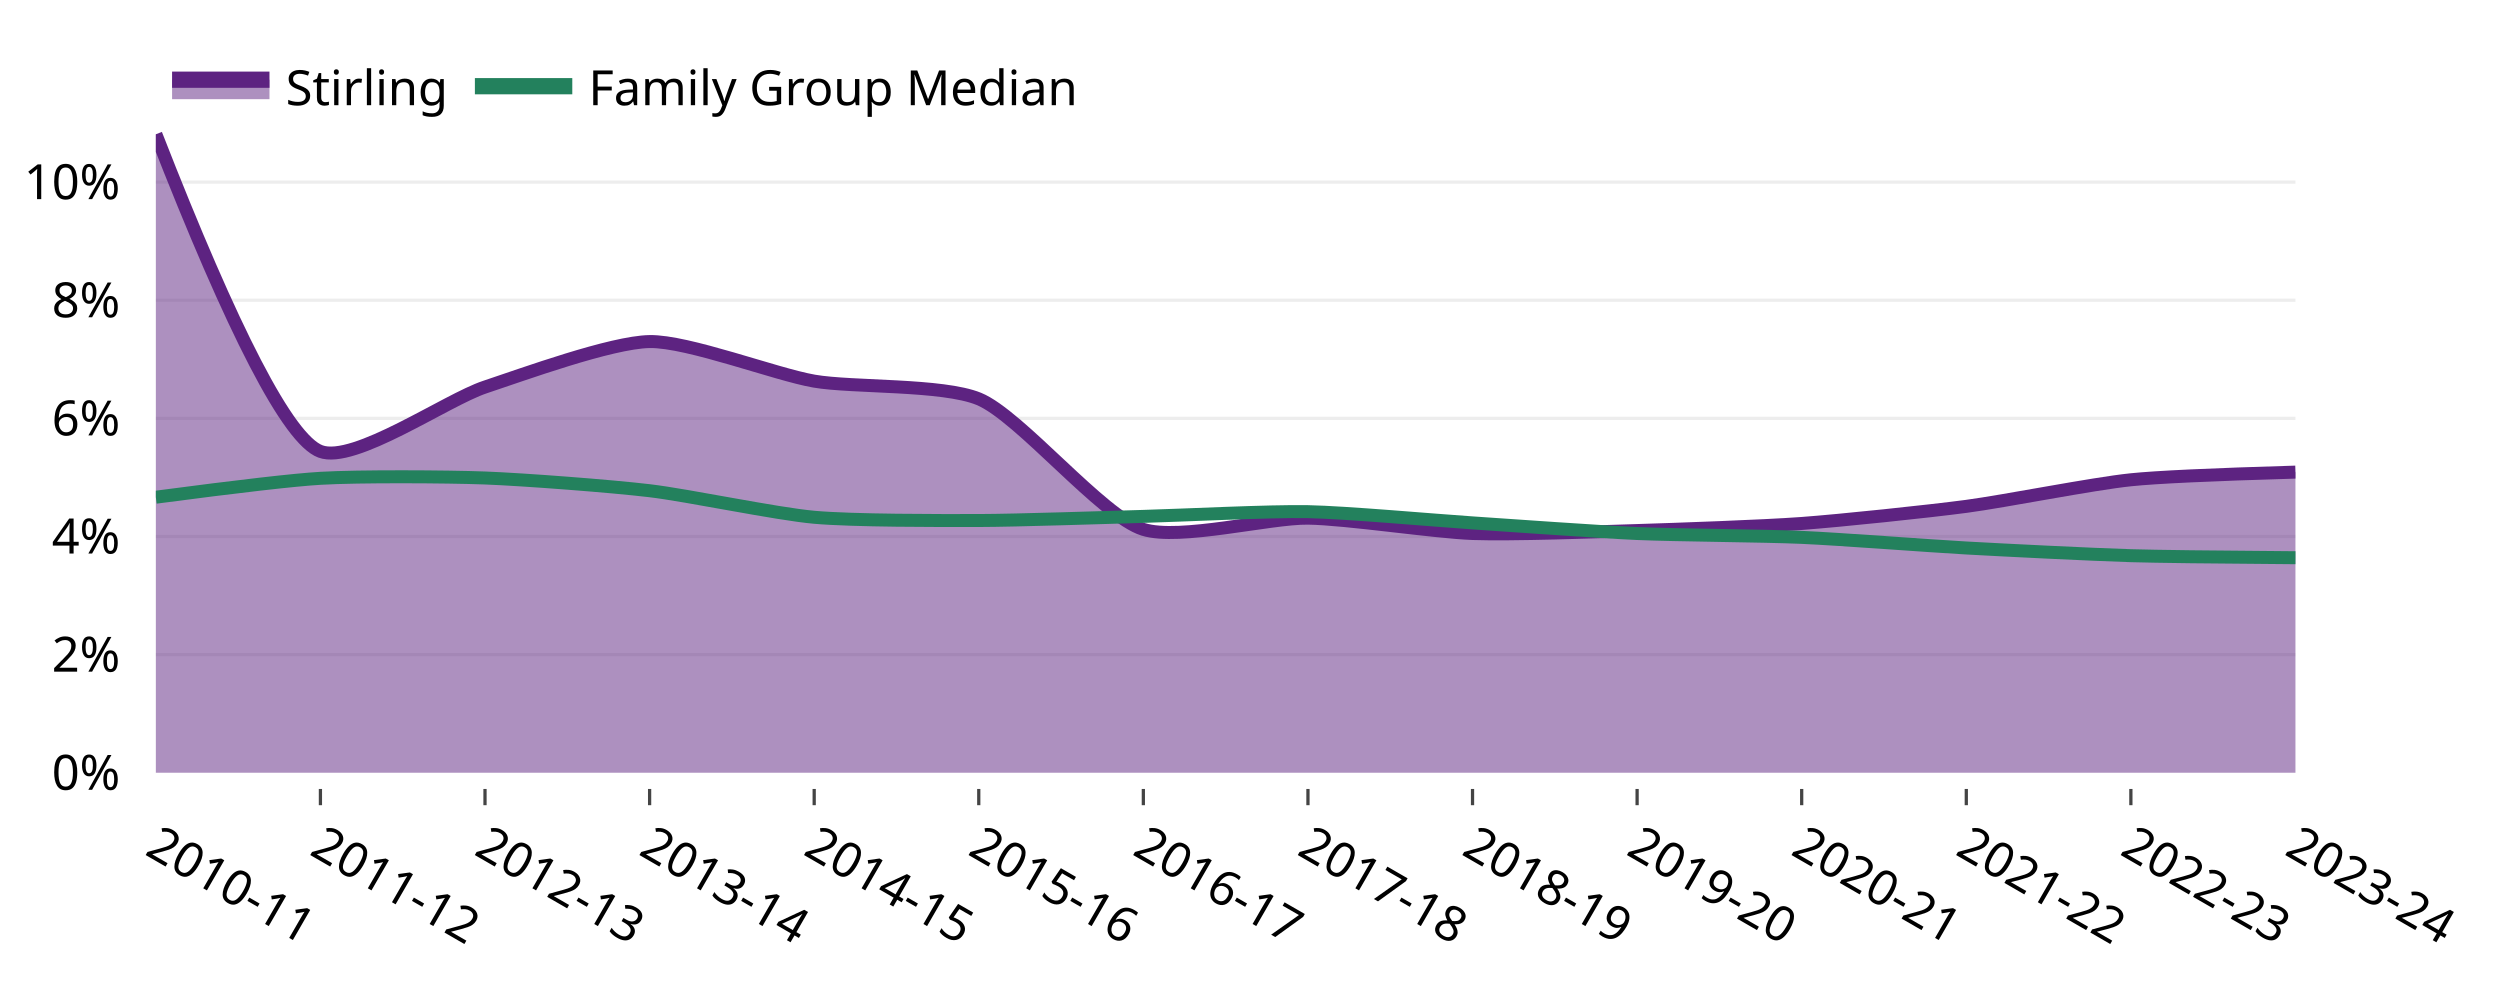
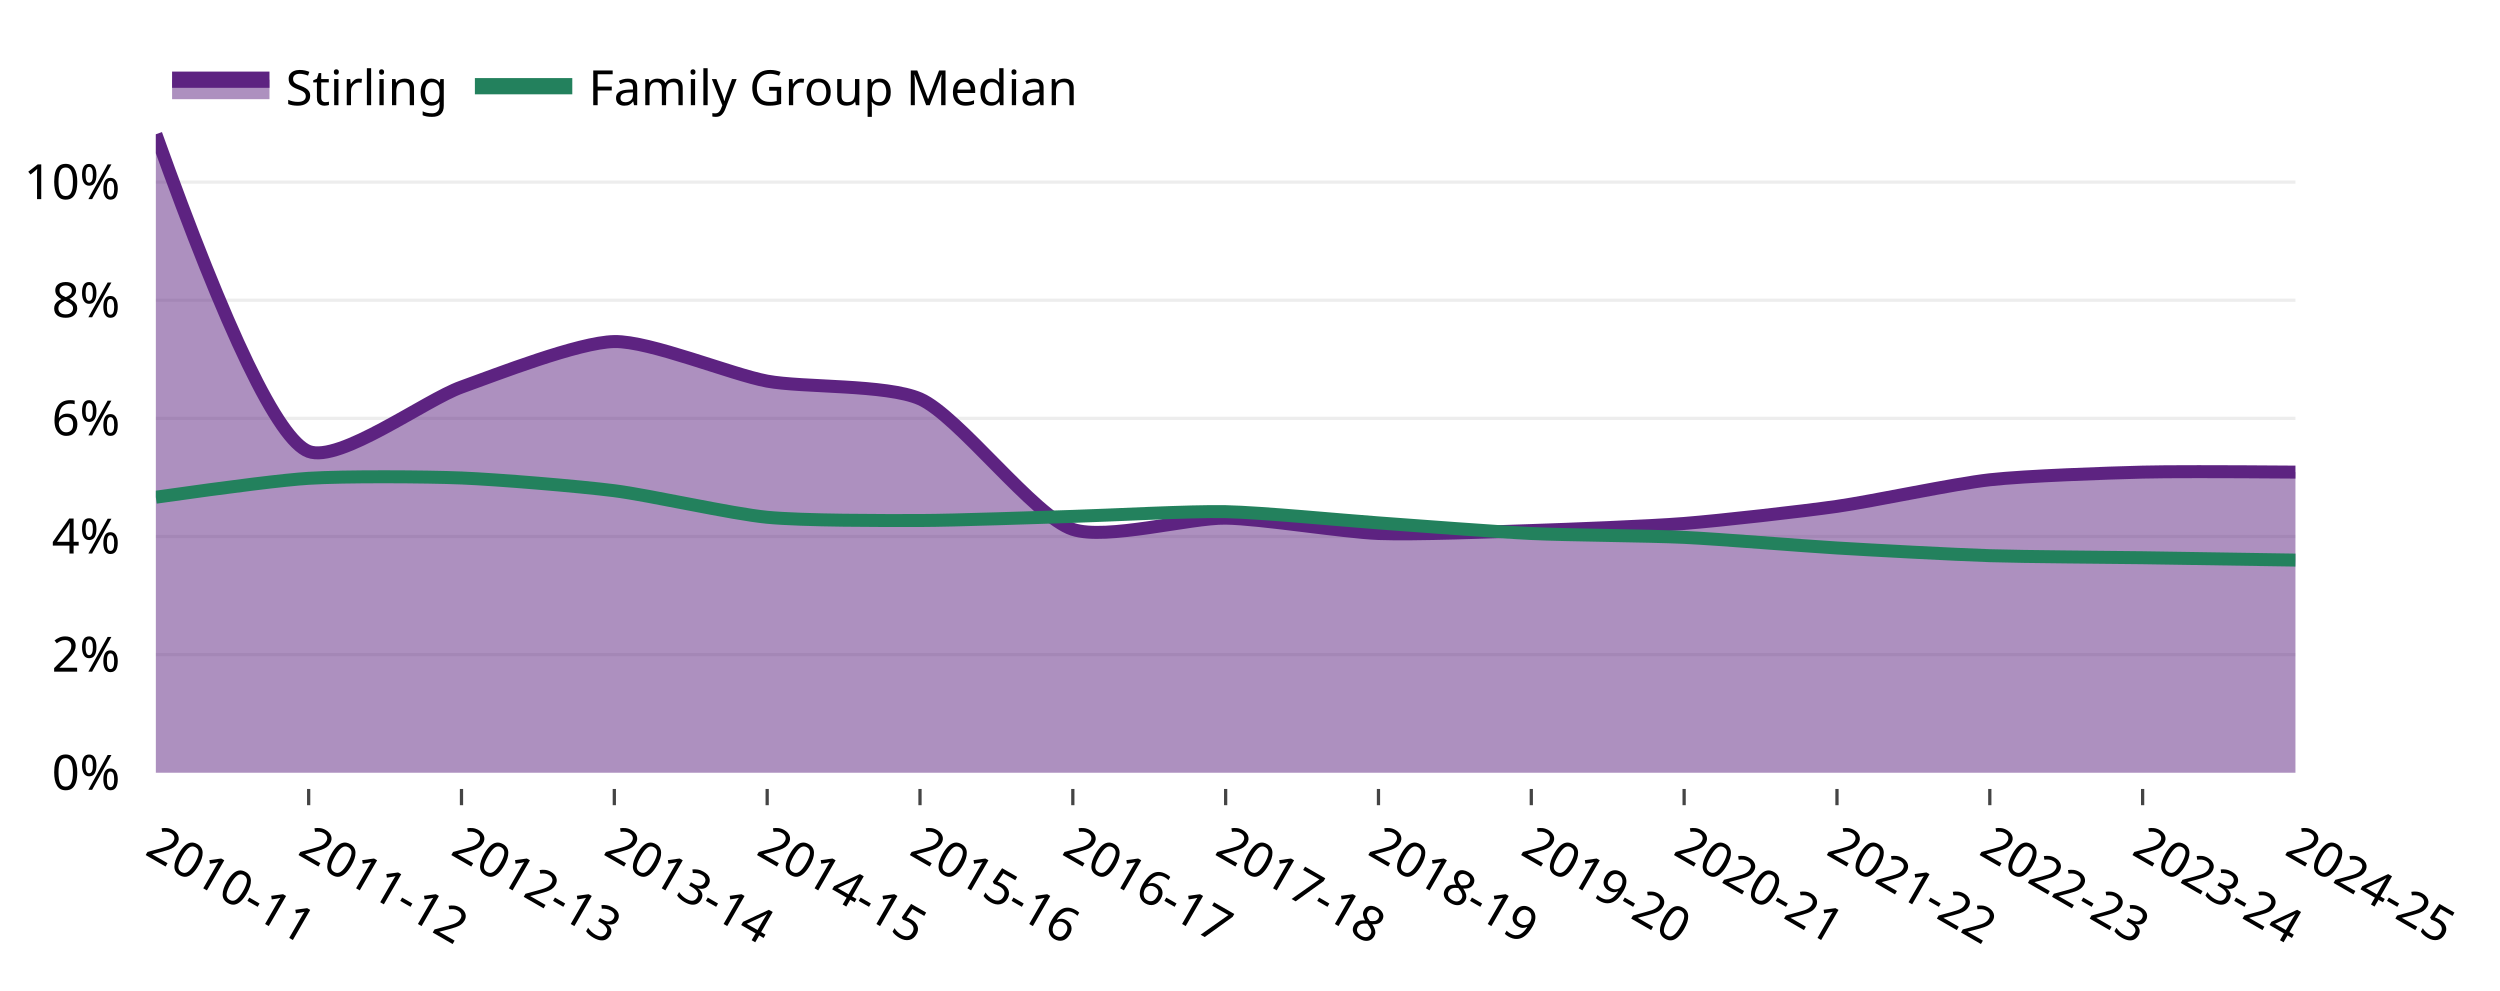
<svg xmlns="http://www.w3.org/2000/svg" class="main-svg" width="770" height="305" style="" viewBox="0 0 770 305">
  <rect x="0" y="0" width="770" height="305" style="fill: rgb(255, 255, 255); fill-opacity: 1;" />
-   <defs id="defs-0b00f0">
+   <defs id="defs-56bb3c">
    <g class="clips">
-       <clipPath id="clip0b00f0xyplot" class="plotclip">
+       <clipPath id="clip56bb3cxyplot" class="plotclip">
        <rect width="659" height="207" />
      </clipPath>
-       <clipPath class="axesclip" id="clip0b00f0x">
+       <clipPath class="axesclip" id="clip56bb3cx">
        <rect x="48" y="0" width="659" height="305" />
      </clipPath>
-       <clipPath class="axesclip" id="clip0b00f0y">
+       <clipPath class="axesclip" id="clip56bb3cy">
        <rect x="0" y="31" width="770" height="207" />
      </clipPath>
-       <clipPath class="axesclip" id="clip0b00f0xy">
+       <clipPath class="axesclip" id="clip56bb3cxy">
        <rect x="48" y="31" width="659" height="207" />
      </clipPath>
    </g>
    <g class="gradients" />
    <g class="patterns" />
  </defs>
  <g class="bglayer">
    <rect class="bg" x="38" y="21" width="679" height="227" style="fill: rgb(0, 0, 0); fill-opacity: 0; stroke-width: 0;" />
  </g>
  <g class="layer-below">
    <g class="imagelayer" />
    <g class="shapelayer" />
  </g>
  <g class="cartesianlayer">
    <g class="subplot xy">
      <g class="layer-subplot">
        <g class="shapelayer" />
        <g class="imagelayer" />
      </g>
      <g class="minor-gridlayer">
        <g class="x" />
        <g class="y" />
      </g>
      <g class="gridlayer">
        <g class="x">
-           <path class="xgrid crisp" transform="translate(98.69,0)" d="M0,31v207" style="stroke: rgb(255, 255, 255); stroke-opacity: 1; stroke-width: 1px;" />
-           <path class="xgrid crisp" transform="translate(149.38,0)" d="M0,31v207" style="stroke: rgb(255, 255, 255); stroke-opacity: 1; stroke-width: 1px;" />
-           <path class="xgrid crisp" transform="translate(200.08,0)" d="M0,31v207" style="stroke: rgb(255, 255, 255); stroke-opacity: 1; stroke-width: 1px;" />
-           <path class="xgrid crisp" transform="translate(250.77,0)" d="M0,31v207" style="stroke: rgb(255, 255, 255); stroke-opacity: 1; stroke-width: 1px;" />
-           <path class="xgrid crisp" transform="translate(301.46,0)" d="M0,31v207" style="stroke: rgb(255, 255, 255); stroke-opacity: 1; stroke-width: 1px;" />
-           <path class="xgrid crisp" transform="translate(352.15,0)" d="M0,31v207" style="stroke: rgb(255, 255, 255); stroke-opacity: 1; stroke-width: 1px;" />
-           <path class="xgrid crisp" transform="translate(402.85,0)" d="M0,31v207" style="stroke: rgb(255, 255, 255); stroke-opacity: 1; stroke-width: 1px;" />
-           <path class="xgrid crisp" transform="translate(453.54,0)" d="M0,31v207" style="stroke: rgb(255, 255, 255); stroke-opacity: 1; stroke-width: 1px;" />
-           <path class="xgrid crisp" transform="translate(504.23,0)" d="M0,31v207" style="stroke: rgb(255, 255, 255); stroke-opacity: 1; stroke-width: 1px;" />
-           <path class="xgrid crisp" transform="translate(554.92,0)" d="M0,31v207" style="stroke: rgb(255, 255, 255); stroke-opacity: 1; stroke-width: 1px;" />
-           <path class="xgrid crisp" transform="translate(605.62,0)" d="M0,31v207" style="stroke: rgb(255, 255, 255); stroke-opacity: 1; stroke-width: 1px;" />
-           <path class="xgrid crisp" transform="translate(656.31,0)" d="M0,31v207" style="stroke: rgb(255, 255, 255); stroke-opacity: 1; stroke-width: 1px;" />
+           <path class="xgrid crisp" transform="translate(95.07,0)" d="M0,31v207" style="stroke: rgb(255, 255, 255); stroke-opacity: 1; stroke-width: 1px;" />
+           <path class="xgrid crisp" transform="translate(142.14,0)" d="M0,31v207" style="stroke: rgb(255, 255, 255); stroke-opacity: 1; stroke-width: 1px;" />
+           <path class="xgrid crisp" transform="translate(189.21,0)" d="M0,31v207" style="stroke: rgb(255, 255, 255); stroke-opacity: 1; stroke-width: 1px;" />
+           <path class="xgrid crisp" transform="translate(236.29,0)" d="M0,31v207" style="stroke: rgb(255, 255, 255); stroke-opacity: 1; stroke-width: 1px;" />
+           <path class="xgrid crisp" transform="translate(283.36,0)" d="M0,31v207" style="stroke: rgb(255, 255, 255); stroke-opacity: 1; stroke-width: 1px;" />
+           <path class="xgrid crisp" transform="translate(330.43,0)" d="M0,31v207" style="stroke: rgb(255, 255, 255); stroke-opacity: 1; stroke-width: 1px;" />
+           <path class="xgrid crisp" transform="translate(377.5,0)" d="M0,31v207" style="stroke: rgb(255, 255, 255); stroke-opacity: 1; stroke-width: 1px;" />
+           <path class="xgrid crisp" transform="translate(424.57,0)" d="M0,31v207" style="stroke: rgb(255, 255, 255); stroke-opacity: 1; stroke-width: 1px;" />
+           <path class="xgrid crisp" transform="translate(471.64,0)" d="M0,31v207" style="stroke: rgb(255, 255, 255); stroke-opacity: 1; stroke-width: 1px;" />
+           <path class="xgrid crisp" transform="translate(518.71,0)" d="M0,31v207" style="stroke: rgb(255, 255, 255); stroke-opacity: 1; stroke-width: 1px;" />
+           <path class="xgrid crisp" transform="translate(565.79,0)" d="M0,31v207" style="stroke: rgb(255, 255, 255); stroke-opacity: 1; stroke-width: 1px;" />
+           <path class="xgrid crisp" transform="translate(612.86,0)" d="M0,31v207" style="stroke: rgb(255, 255, 255); stroke-opacity: 1; stroke-width: 1px;" />
+           <path class="xgrid crisp" transform="translate(659.93,0)" d="M0,31v207" style="stroke: rgb(255, 255, 255); stroke-opacity: 1; stroke-width: 1px;" />
        </g>
        <g class="y">
          <path class="ygrid crisp" transform="translate(0,201.62)" d="M48,0h659" style="stroke: rgb(237, 237, 237); stroke-opacity: 1; stroke-width: 1px;" />
          <path class="ygrid crisp" transform="translate(0,165.23)" d="M48,0h659" style="stroke: rgb(237, 237, 237); stroke-opacity: 1; stroke-width: 1px;" />
          <path class="ygrid crisp" transform="translate(0,128.85)" d="M48,0h659" style="stroke: rgb(237, 237, 237); stroke-opacity: 1; stroke-width: 1px;" />
          <path class="ygrid crisp" transform="translate(0,92.47)" d="M48,0h659" style="stroke: rgb(237, 237, 237); stroke-opacity: 1; stroke-width: 1px;" />
          <path class="ygrid crisp" transform="translate(0,56.09)" d="M48,0h659" style="stroke: rgb(237, 237, 237); stroke-opacity: 1; stroke-width: 1px;" />
        </g>
      </g>
      <g class="zerolinelayer">
        <path class="yzl zl crisp" transform="translate(0,238)" d="M48,0h659" style="stroke: rgb(255, 255, 255); stroke-opacity: 1; stroke-width: 2px;" />
      </g>
+       <g class="layer-between">
+         <g class="shapelayer" />
+         <g class="imagelayer" />
+       </g>
      <path class="xlines-below" />
      <path class="ylines-below" />
      <g class="overlines-below" />
      <g class="xaxislayer-below" />
      <g class="yaxislayer-below" />
      <g class="overaxes-below" />
-       <g class="plot" transform="translate(48,31)" clip-path="url(#clip0b00f0xyplot)">
-         <g class="scatterlayer mlayer">
-           <g class="trace scatter traceac3816" style="stroke-miterlimit: 2;">
-             <g class="fills">
-               <g>
-                 <path class="js-fill" d="M659,207L0,207L0,10.35Q35.93,102.49 50.69,108.04C61.07,111.94 89.45,92.18 101.38,88.21C113.11,84.31 140.22,74.4 152.08,74.2C163.88,74 190.88,84.33 202.77,86.39C214.53,88.43 242.26,87.26 253.46,91.85C266.08,97.02 291.52,128.13 304.15,132.05C315.35,135.53 343.03,128.44 354.85,128.59C366.68,128.74 393.7,132.88 405.54,133.32C417.36,133.76 444.4,132.77 456.23,132.41C468.06,132.05 495.1,131.1 506.92,130.23C518.76,129.36 545.81,126.53 557.62,124.96C569.47,123.39 596.45,118 608.31,116.77Q620.1,115.55 659,114.41" style="fill: rgb(93, 35, 129); fill-opacity: 0.5; stroke-width: 0;" />
-               </g>
-             </g>
-             <g class="errorbars" />
-             <g class="lines">
-               <path class="js-line" d="M0,10.35Q35.93,102.49 50.69,108.04C61.07,111.94 89.45,92.18 101.38,88.21C113.11,84.31 140.22,74.4 152.08,74.2C163.88,74 190.88,84.33 202.77,86.39C214.53,88.43 242.26,87.26 253.46,91.85C266.08,97.02 291.52,128.13 304.15,132.05C315.35,135.53 343.03,128.44 354.85,128.59C366.68,128.74 393.7,132.88 405.54,133.32C417.36,133.76 444.4,132.77 456.23,132.41C468.06,132.05 495.1,131.1 506.92,130.23C518.76,129.36 545.81,126.53 557.62,124.96C569.47,123.39 596.45,118 608.31,116.77Q620.1,115.55 659,114.41" style="vector-effect: none; fill: none; stroke: rgb(93, 35, 129); stroke-opacity: 1; stroke-width: 4px; opacity: 1;" />
-             </g>
-             <g class="points" />
-             <g class="text" />
+       <g class="overplot">
+         <g class="xy" transform="translate(48,31)" clip-path="url(#clip56bb3cxyplot)">
+           <g class="scatterlayer mlayer">
+             <g class="trace scatter trace384021" style="stroke-miterlimit: 2;">
+               <g class="fills">
+                 <g>
+                   <path class="js-fill" d="M659,207L0,207L0,10.35Q33.11,102.76 47.07,108.04C56.65,111.66 83.05,92.18 94.14,88.21C105.02,84.31 130.2,74.4 141.21,74.2C152.17,74 177.23,84.33 188.29,86.39C199.2,88.43 225.02,87.34 235.36,91.85C247.18,97 270.6,128.17 282.43,132.05C292.76,135.44 318.52,128.44 329.5,128.59C340.49,128.74 365.57,132.88 376.57,133.32C387.54,133.76 412.66,132.77 423.64,132.41C434.63,132.05 459.74,131.1 470.71,130.23C481.71,129.36 506.83,126.53 517.79,124.96C528.8,123.39 553.84,118 564.86,116.77C575.81,115.55 600.94,114.69 611.93,114.41Q622.91,114.13 659,114.41" style="fill: rgb(93, 35, 129); fill-opacity: 0.5; stroke-width: 0;" />
+                 </g>
+               </g>
+               <g class="errorbars" />
+               <g class="lines">
+                 <path class="js-line" d="M0,10.35Q33.11,102.76 47.07,108.04C56.65,111.66 83.05,92.18 94.14,88.21C105.02,84.31 130.2,74.4 141.21,74.2C152.17,74 177.23,84.33 188.29,86.39C199.2,88.43 225.02,87.34 235.36,91.85C247.18,97 270.6,128.17 282.43,132.05C292.76,135.44 318.52,128.44 329.5,128.59C340.49,128.74 365.57,132.88 376.57,133.32C387.54,133.76 412.66,132.77 423.64,132.41C434.63,132.05 459.74,131.1 470.71,130.23C481.71,129.36 506.83,126.53 517.79,124.96C528.8,123.39 553.84,118 564.86,116.77C575.81,115.55 600.94,114.69 611.93,114.41Q622.91,114.13 659,114.41" style="vector-effect: none; fill: none; stroke: rgb(93, 35, 129); stroke-opacity: 1; stroke-width: 4px; opacity: 1;" />
+               </g>
+               <g class="points" />
+               <g class="text" />
+             </g>
+             <g class="trace scatter trace24b20a" style="stroke-miterlimit: 2; opacity: 1;">
+               <g class="fills" />
+               <g class="errorbars" />
+               <g class="lines">
+                 <path class="js-line" d="M0,122.14Q36.07,117.01 47.07,116.32C58.03,115.63 83.17,115.78 94.14,116.22C105.13,116.67 130.26,118.74 141.21,120.14C152.23,121.55 177.26,127.25 188.29,128.32C199.23,129.38 224.38,129.35 235.36,129.32C246.34,129.29 271.45,128.37 282.43,128.05C293.41,127.73 318.52,126.36 329.5,126.59C340.49,126.82 365.59,129.26 376.57,130.05C387.55,130.84 412.65,132.8 423.64,133.32C434.62,133.84 459.73,133.99 470.71,134.51C481.7,135.03 506.8,137.12 517.79,137.78C528.77,138.44 553.87,139.8 564.86,140.15C575.84,140.5 600.95,140.62 611.93,140.78Q622.91,140.94 659,141.51" style="vector-effect: none; fill: none; stroke: rgb(35, 129, 93); stroke-opacity: 1; stroke-width: 4px; opacity: 1;" />
+               </g>
+               <g class="points" />
+               <g class="text" />
+             </g>
          </g>
-           <g class="trace scatter traced6a508" style="stroke-miterlimit: 2; opacity: 1;">
-             <g class="fills" />
-             <g class="errorbars" />
-             <g class="lines">
-               <path class="js-line" d="M0,122.14Q38.84,117.01 50.69,116.32C62.5,115.63 89.56,115.78 101.38,116.22C113.22,116.67 140.28,118.73 152.08,120.14C163.94,121.55 190.9,127.25 202.77,128.32C214.56,129.38 241.63,129.35 253.46,129.32C265.29,129.29 292.32,128.37 304.15,128.05C315.98,127.73 343.03,126.36 354.85,126.59C366.68,126.82 393.71,129.26 405.54,130.05C417.37,130.84 444.4,132.8 456.23,133.32C468.05,133.84 495.1,133.99 506.92,134.51C518.75,135.03 545.79,137.12 557.62,137.78C569.45,138.44 596.48,139.8 608.31,140.15Q620.13,140.5 659,140.78" style="vector-effect: none; fill: none; stroke: rgb(35, 129, 93); stroke-opacity: 1; stroke-width: 4px; opacity: 1;" />
-             </g>
-             <g class="points" />
-             <g class="text" />
-           </g>
-         </g>
-       </g>
-       <g class="overplot" />
+         </g>
+       </g>
+       <g class="zerolinelayer-above" />
      <path class="xlines-above crisp" d="" style="fill: none; stroke-width: 1px; stroke: rgb(0, 0, 0); stroke-opacity: 0;" />
      <path class="ylines-above crisp" d="M0,0" style="fill: none;" />
      <g class="overlines-above" />
      <g class="xaxislayer-above">
-         <path class="xtick ticks crisp" d="M0,248v-5" transform="translate(98.69,0)" style="stroke: rgb(68, 68, 68); stroke-opacity: 1; stroke-width: 1px;" />
-         <path class="xtick ticks crisp" d="M0,248v-5" transform="translate(149.38,0)" style="stroke: rgb(68, 68, 68); stroke-opacity: 1; stroke-width: 1px;" />
-         <path class="xtick ticks crisp" d="M0,248v-5" transform="translate(200.08,0)" style="stroke: rgb(68, 68, 68); stroke-opacity: 1; stroke-width: 1px;" />
-         <path class="xtick ticks crisp" d="M0,248v-5" transform="translate(250.77,0)" style="stroke: rgb(68, 68, 68); stroke-opacity: 1; stroke-width: 1px;" />
-         <path class="xtick ticks crisp" d="M0,248v-5" transform="translate(301.46,0)" style="stroke: rgb(68, 68, 68); stroke-opacity: 1; stroke-width: 1px;" />
-         <path class="xtick ticks crisp" d="M0,248v-5" transform="translate(352.15,0)" style="stroke: rgb(68, 68, 68); stroke-opacity: 1; stroke-width: 1px;" />
-         <path class="xtick ticks crisp" d="M0,248v-5" transform="translate(402.85,0)" style="stroke: rgb(68, 68, 68); stroke-opacity: 1; stroke-width: 1px;" />
-         <path class="xtick ticks crisp" d="M0,248v-5" transform="translate(453.54,0)" style="stroke: rgb(68, 68, 68); stroke-opacity: 1; stroke-width: 1px;" />
-         <path class="xtick ticks crisp" d="M0,248v-5" transform="translate(504.23,0)" style="stroke: rgb(68, 68, 68); stroke-opacity: 1; stroke-width: 1px;" />
-         <path class="xtick ticks crisp" d="M0,248v-5" transform="translate(554.92,0)" style="stroke: rgb(68, 68, 68); stroke-opacity: 1; stroke-width: 1px;" />
-         <path class="xtick ticks crisp" d="M0,248v-5" transform="translate(605.62,0)" style="stroke: rgb(68, 68, 68); stroke-opacity: 1; stroke-width: 1px;" />
-         <path class="xtick ticks crisp" d="M0,248v-5" transform="translate(656.31,0)" style="stroke: rgb(68, 68, 68); stroke-opacity: 1; stroke-width: 1px;" />
-         <g class="xtick">
-           <text text-anchor="start" x="0" y="264" transform="translate(48,0) rotate(30,0,256.5)" style="font-family: 'Segoe UI Semibold'; font-size: 15px; fill: rgb(0, 0, 0); fill-opacity: 1; white-space: pre; opacity: 1;">2010-11</text>
-         </g>
-         <g class="xtick">
-           <text text-anchor="start" x="0" y="264" transform="translate(98.69,0) rotate(30,0,256.5)" style="font-family: 'Segoe UI Semibold'; font-size: 15px; fill: rgb(0, 0, 0); fill-opacity: 1; white-space: pre; opacity: 1;">2011-12</text>
-         </g>
-         <g class="xtick">
-           <text text-anchor="start" x="0" y="264" transform="translate(149.38,0) rotate(30,0,256.5)" style="font-family: 'Segoe UI Semibold'; font-size: 15px; fill: rgb(0, 0, 0); fill-opacity: 1; white-space: pre; opacity: 1;">2012-13</text>
-         </g>
-         <g class="xtick">
-           <text text-anchor="start" x="0" y="264" transform="translate(200.08,0) rotate(30,0,256.5)" style="font-family: 'Segoe UI Semibold'; font-size: 15px; fill: rgb(0, 0, 0); fill-opacity: 1; white-space: pre; opacity: 1;">2013-14</text>
-         </g>
-         <g class="xtick">
-           <text text-anchor="start" x="0" y="264" transform="translate(250.77,0) rotate(30,0,256.5)" style="font-family: 'Segoe UI Semibold'; font-size: 15px; fill: rgb(0, 0, 0); fill-opacity: 1; white-space: pre; opacity: 1;">2014-15</text>
-         </g>
-         <g class="xtick">
-           <text text-anchor="start" x="0" y="264" transform="translate(301.46,0) rotate(30,0,256.5)" style="font-family: 'Segoe UI Semibold'; font-size: 15px; fill: rgb(0, 0, 0); fill-opacity: 1; white-space: pre; opacity: 1;">2015-16</text>
-         </g>
-         <g class="xtick">
-           <text text-anchor="start" x="0" y="264" transform="translate(352.15,0) rotate(30,0,256.5)" style="font-family: 'Segoe UI Semibold'; font-size: 15px; fill: rgb(0, 0, 0); fill-opacity: 1; white-space: pre; opacity: 1;">2016-17</text>
-         </g>
-         <g class="xtick">
-           <text text-anchor="start" x="0" y="264" transform="translate(402.85,0) rotate(30,0,256.5)" style="font-family: 'Segoe UI Semibold'; font-size: 15px; fill: rgb(0, 0, 0); fill-opacity: 1; white-space: pre; opacity: 1;">2017-18</text>
-         </g>
-         <g class="xtick">
-           <text text-anchor="start" x="0" y="264" transform="translate(453.54,0) rotate(30,0,256.5)" style="font-family: 'Segoe UI Semibold'; font-size: 15px; fill: rgb(0, 0, 0); fill-opacity: 1; white-space: pre; opacity: 1;">2018-19</text>
-         </g>
-         <g class="xtick">
-           <text text-anchor="start" x="0" y="264" transform="translate(504.23,0) rotate(30,0,256.5)" style="font-family: 'Segoe UI Semibold'; font-size: 15px; fill: rgb(0, 0, 0); fill-opacity: 1; white-space: pre; opacity: 1;">2019-20</text>
-         </g>
-         <g class="xtick">
-           <text text-anchor="start" x="0" y="264" transform="translate(554.92,0) rotate(30,0,256.5)" style="font-family: 'Segoe UI Semibold'; font-size: 15px; fill: rgb(0, 0, 0); fill-opacity: 1; white-space: pre; opacity: 1;">2020-21</text>
-         </g>
-         <g class="xtick">
-           <text text-anchor="start" x="0" y="264" transform="translate(605.62,0) rotate(30,0,256.5)" style="font-family: 'Segoe UI Semibold'; font-size: 15px; fill: rgb(0, 0, 0); fill-opacity: 1; white-space: pre; opacity: 1;">2021-22</text>
-         </g>
-         <g class="xtick">
-           <text text-anchor="start" x="0" y="264" transform="translate(656.31,0) rotate(30,0,256.5)" style="font-family: 'Segoe UI Semibold'; font-size: 15px; fill: rgb(0, 0, 0); fill-opacity: 1; white-space: pre; opacity: 1;">2022-23</text>
-         </g>
-         <g class="xtick">
-           <text text-anchor="start" x="0" y="264" transform="translate(707,0) rotate(30,0,256.5)" style="font-family: 'Segoe UI Semibold'; font-size: 15px; fill: rgb(0, 0, 0); fill-opacity: 1; white-space: pre; opacity: 1;">2023-24</text>
+         <path class="xtick ticks crisp" d="M0,248v-5" transform="translate(95.07,0)" style="stroke: rgb(68, 68, 68); stroke-opacity: 1; stroke-width: 1px;" />
+         <path class="xtick ticks crisp" d="M0,248v-5" transform="translate(142.14,0)" style="stroke: rgb(68, 68, 68); stroke-opacity: 1; stroke-width: 1px;" />
+         <path class="xtick ticks crisp" d="M0,248v-5" transform="translate(189.21,0)" style="stroke: rgb(68, 68, 68); stroke-opacity: 1; stroke-width: 1px;" />
+         <path class="xtick ticks crisp" d="M0,248v-5" transform="translate(236.29,0)" style="stroke: rgb(68, 68, 68); stroke-opacity: 1; stroke-width: 1px;" />
+         <path class="xtick ticks crisp" d="M0,248v-5" transform="translate(283.36,0)" style="stroke: rgb(68, 68, 68); stroke-opacity: 1; stroke-width: 1px;" />
+         <path class="xtick ticks crisp" d="M0,248v-5" transform="translate(330.43,0)" style="stroke: rgb(68, 68, 68); stroke-opacity: 1; stroke-width: 1px;" />
+         <path class="xtick ticks crisp" d="M0,248v-5" transform="translate(377.5,0)" style="stroke: rgb(68, 68, 68); stroke-opacity: 1; stroke-width: 1px;" />
+         <path class="xtick ticks crisp" d="M0,248v-5" transform="translate(424.57,0)" style="stroke: rgb(68, 68, 68); stroke-opacity: 1; stroke-width: 1px;" />
+         <path class="xtick ticks crisp" d="M0,248v-5" transform="translate(471.64,0)" style="stroke: rgb(68, 68, 68); stroke-opacity: 1; stroke-width: 1px;" />
+         <path class="xtick ticks crisp" d="M0,248v-5" transform="translate(518.71,0)" style="stroke: rgb(68, 68, 68); stroke-opacity: 1; stroke-width: 1px;" />
+         <path class="xtick ticks crisp" d="M0,248v-5" transform="translate(565.79,0)" style="stroke: rgb(68, 68, 68); stroke-opacity: 1; stroke-width: 1px;" />
+         <path class="xtick ticks crisp" d="M0,248v-5" transform="translate(612.86,0)" style="stroke: rgb(68, 68, 68); stroke-opacity: 1; stroke-width: 1px;" />
+         <path class="xtick ticks crisp" d="M0,248v-5" transform="translate(659.93,0)" style="stroke: rgb(68, 68, 68); stroke-opacity: 1; stroke-width: 1px;" />
+         <g class="xtick">
+           <text text-anchor="start" x="0" y="264" transform="translate(48,0) rotate(30,0,256.5)" style="font-family: 'Segoe UI Semibold'; font-size: 15px; fill: rgb(0, 0, 0); fill-opacity: 1; white-space: pre;">2010-11</text>
+         </g>
+         <g class="xtick">
+           <text text-anchor="start" x="0" y="264" transform="translate(95.07,0) rotate(30,0,256.5)" style="font-family: 'Segoe UI Semibold'; font-size: 15px; fill: rgb(0, 0, 0); fill-opacity: 1; white-space: pre;">2011-12</text>
+         </g>
+         <g class="xtick">
+           <text text-anchor="start" x="0" y="264" transform="translate(142.14,0) rotate(30,0,256.5)" style="font-family: 'Segoe UI Semibold'; font-size: 15px; fill: rgb(0, 0, 0); fill-opacity: 1; white-space: pre;">2012-13</text>
+         </g>
+         <g class="xtick">
+           <text text-anchor="start" x="0" y="264" transform="translate(189.21,0) rotate(30,0,256.5)" style="font-family: 'Segoe UI Semibold'; font-size: 15px; fill: rgb(0, 0, 0); fill-opacity: 1; white-space: pre;">2013-14</text>
+         </g>
+         <g class="xtick">
+           <text text-anchor="start" x="0" y="264" transform="translate(236.29,0) rotate(30,0,256.5)" style="font-family: 'Segoe UI Semibold'; font-size: 15px; fill: rgb(0, 0, 0); fill-opacity: 1; white-space: pre;">2014-15</text>
+         </g>
+         <g class="xtick">
+           <text text-anchor="start" x="0" y="264" transform="translate(283.36,0) rotate(30,0,256.5)" style="font-family: 'Segoe UI Semibold'; font-size: 15px; fill: rgb(0, 0, 0); fill-opacity: 1; white-space: pre;">2015-16</text>
+         </g>
+         <g class="xtick">
+           <text text-anchor="start" x="0" y="264" transform="translate(330.43,0) rotate(30,0,256.5)" style="font-family: 'Segoe UI Semibold'; font-size: 15px; fill: rgb(0, 0, 0); fill-opacity: 1; white-space: pre;">2016-17</text>
+         </g>
+         <g class="xtick">
+           <text text-anchor="start" x="0" y="264" transform="translate(377.5,0) rotate(30,0,256.5)" style="font-family: 'Segoe UI Semibold'; font-size: 15px; fill: rgb(0, 0, 0); fill-opacity: 1; white-space: pre;">2017-18</text>
+         </g>
+         <g class="xtick">
+           <text text-anchor="start" x="0" y="264" transform="translate(424.57,0) rotate(30,0,256.5)" style="font-family: 'Segoe UI Semibold'; font-size: 15px; fill: rgb(0, 0, 0); fill-opacity: 1; white-space: pre;">2018-19</text>
+         </g>
+         <g class="xtick">
+           <text text-anchor="start" x="0" y="264" transform="translate(471.64,0) rotate(30,0,256.5)" style="font-family: 'Segoe UI Semibold'; font-size: 15px; fill: rgb(0, 0, 0); fill-opacity: 1; white-space: pre;">2019-20</text>
+         </g>
+         <g class="xtick">
+           <text text-anchor="start" x="0" y="264" transform="translate(518.71,0) rotate(30,0,256.5)" style="font-family: 'Segoe UI Semibold'; font-size: 15px; fill: rgb(0, 0, 0); fill-opacity: 1; white-space: pre;">2020-21</text>
+         </g>
+         <g class="xtick">
+           <text text-anchor="start" x="0" y="264" transform="translate(565.79,0) rotate(30,0,256.5)" style="font-family: 'Segoe UI Semibold'; font-size: 15px; fill: rgb(0, 0, 0); fill-opacity: 1; white-space: pre;">2021-22</text>
+         </g>
+         <g class="xtick">
+           <text text-anchor="start" x="0" y="264" transform="translate(612.86,0) rotate(30,0,256.5)" style="font-family: 'Segoe UI Semibold'; font-size: 15px; fill: rgb(0, 0, 0); fill-opacity: 1; white-space: pre;">2022-23</text>
+         </g>
+         <g class="xtick">
+           <text text-anchor="start" x="0" y="264" transform="translate(659.93,0) rotate(30,0,256.5)" style="font-family: 'Segoe UI Semibold'; font-size: 15px; fill: rgb(0, 0, 0); fill-opacity: 1; white-space: pre;">2023-24</text>
+         </g>
+         <g class="xtick">
+           <text text-anchor="start" x="0" y="264" transform="translate(707,0) rotate(30,0,256.5)" style="font-family: 'Segoe UI Semibold'; font-size: 15px; fill: rgb(0, 0, 0); fill-opacity: 1; white-space: pre;">2024-25</text>
        </g>
      </g>
      <g class="yaxislayer-above">
        <g class="ytick">
-           <text text-anchor="end" x="37" y="5.25" transform="translate(0,238)" style="font-family: 'Segoe UI Semibold'; font-size: 15px; fill: rgb(0, 0, 0); fill-opacity: 1; white-space: pre; opacity: 1;">0%</text>
-         </g>
-         <g class="ytick">
-           <text text-anchor="end" x="37" y="5.25" style="font-family: 'Segoe UI Semibold'; font-size: 15px; fill: rgb(0, 0, 0); fill-opacity: 1; white-space: pre; opacity: 1;" transform="translate(0,201.62)">2%</text>
-         </g>
-         <g class="ytick">
-           <text text-anchor="end" x="37" y="5.25" style="font-family: 'Segoe UI Semibold'; font-size: 15px; fill: rgb(0, 0, 0); fill-opacity: 1; white-space: pre; opacity: 1;" transform="translate(0,165.23)">4%</text>
-         </g>
-         <g class="ytick">
-           <text text-anchor="end" x="37" y="5.25" style="font-family: 'Segoe UI Semibold'; font-size: 15px; fill: rgb(0, 0, 0); fill-opacity: 1; white-space: pre; opacity: 1;" transform="translate(0,128.85)">6%</text>
-         </g>
-         <g class="ytick">
-           <text text-anchor="end" x="37" y="5.25" style="font-family: 'Segoe UI Semibold'; font-size: 15px; fill: rgb(0, 0, 0); fill-opacity: 1; white-space: pre; opacity: 1;" transform="translate(0,92.47)">8%</text>
-         </g>
-         <g class="ytick">
-           <text text-anchor="end" x="37" y="5.25" style="font-family: 'Segoe UI Semibold'; font-size: 15px; fill: rgb(0, 0, 0); fill-opacity: 1; white-space: pre; opacity: 1;" transform="translate(0,56.09)">10%</text>
+           <text text-anchor="end" x="37" y="5.25" transform="translate(0,238)" style="font-family: 'Segoe UI Semibold'; font-size: 15px; fill: rgb(0, 0, 0); fill-opacity: 1; white-space: pre;">0%</text>
+         </g>
+         <g class="ytick">
+           <text text-anchor="end" x="37" y="5.25" style="font-family: 'Segoe UI Semibold'; font-size: 15px; fill: rgb(0, 0, 0); fill-opacity: 1; white-space: pre;" transform="translate(0,201.62)">2%</text>
+         </g>
+         <g class="ytick">
+           <text text-anchor="end" x="37" y="5.25" style="font-family: 'Segoe UI Semibold'; font-size: 15px; fill: rgb(0, 0, 0); fill-opacity: 1; white-space: pre;" transform="translate(0,165.23)">4%</text>
+         </g>
+         <g class="ytick">
+           <text text-anchor="end" x="37" y="5.25" style="font-family: 'Segoe UI Semibold'; font-size: 15px; fill: rgb(0, 0, 0); fill-opacity: 1; white-space: pre;" transform="translate(0,128.85)">6%</text>
+         </g>
+         <g class="ytick">
+           <text text-anchor="end" x="37" y="5.25" style="font-family: 'Segoe UI Semibold'; font-size: 15px; fill: rgb(0, 0, 0); fill-opacity: 1; white-space: pre;" transform="translate(0,92.47)">8%</text>
+         </g>
+         <g class="ytick">
+           <text text-anchor="end" x="37" y="5.25" style="font-family: 'Segoe UI Semibold'; font-size: 15px; fill: rgb(0, 0, 0); fill-opacity: 1; white-space: pre;" transform="translate(0,56.09)">10%</text>
        </g>
      </g>
      <g class="overaxes-above" />
    </g>
  </g>
  <g class="polarlayer" />
  <g class="smithlayer" />
  <g class="ternarylayer" />
  <g class="geolayer" />
  <g class="funnelarealayer" />
  <g class="pielayer" />
  <g class="iciclelayer" />
  <g class="treemaplayer" />
  <g class="sunburstlayer" />
  <g class="glimages" />
-   <defs id="topdefs-0b00f0">
+   <defs id="topdefs-56bb3c">
    <g class="clips" />
-     <clipPath id="legend0b00f0">
+     <clipPath id="legend56bb3c">
      <rect width="285" height="33" x="0" y="0" />
    </clipPath>
  </defs>
  <g class="layer-above">
    <g class="imagelayer" />
    <g class="shapelayer" />
  </g>
  <g class="infolayer">
    <g class="legend" pointer-events="all" transform="translate(48,10.3)">
-       <rect class="bg" shape-rendering="crispEdges" width="285" height="33" x="0" y="0" style="stroke: rgb(68, 68, 68); stroke-opacity: 1; fill: rgb(0, 0, 0); fill-opacity: 0; stroke-width: 0px;" />
-       <g class="scrollbox" transform="" clip-path="url(#legend0b00f0)">
+       <rect class="bg" shape-rendering="crispEdges" style="stroke: rgb(68, 68, 68); stroke-opacity: 1; fill: rgb(0, 0, 0); fill-opacity: 0; stroke-width: 0px;" width="285" height="33" x="0" y="0" />
+       <g class="scrollbox" transform="" clip-path="url(#legend56bb3c)">
        <g class="groups">
          <g class="traces" transform="translate(0,16.25)" style="opacity: 1;">
            <text class="legendtext" text-anchor="start" x="40" y="5.85" style="font-family: 'Segoe UI Semibold'; font-size: 15px; fill: rgb(0, 0, 0); fill-opacity: 1; white-space: pre;">Stirling</text>
            <g class="layers">
              <g class="legendfill">
                <path class="js-fill" d="M5,-2h30v6h-30z" style="stroke-width: 0; fill: rgb(93, 35, 129); fill-opacity: 0.5;" />
              </g>
              <g class="legendlines">
                <path class="js-line" d="M5,-2h30" style="fill: none; stroke: rgb(93, 35, 129); stroke-opacity: 1; stroke-width: 5px;" />
              </g>
              <g class="legendsymbols">
                <g class="legendpoints" />
              </g>
            </g>
            <rect class="legendtoggle" x="0" y="-11.25" width="90.766" height="22.5" style="fill: rgb(0, 0, 0); fill-opacity: 0;" />
          </g>
          <g class="traces" transform="translate(93.26562,16.25)" style="opacity: 1;">
            <text class="legendtext" text-anchor="start" x="40" y="5.85" style="font-family: 'Segoe UI Semibold'; font-size: 15px; fill: rgb(0, 0, 0); fill-opacity: 1; white-space: pre;">Family Group Median</text>
            <g class="layers" style="opacity: 1;">
              <g class="legendfill" />
              <g class="legendlines">
                <path class="js-line" d="M5,0h30" style="fill: none; stroke: rgb(35, 129, 93); stroke-opacity: 1; stroke-width: 5px;" />
              </g>
              <g class="legendsymbols">
                <g class="legendpoints" />
              </g>
            </g>
-             <rect class="legendtoggle" x="0" y="-11.25" width="188.609" height="22.5" style="fill: rgb(0, 0, 0); fill-opacity: 0;" />
+             <rect class="legendtoggle" x="0" y="-11.25" width="188.602" height="22.5" style="fill: rgb(0, 0, 0); fill-opacity: 0;" />
          </g>
        </g>
      </g>
-       <rect class="scrollbar" rx="20" ry="3" width="0" height="0" x="0" y="0" style="fill: rgb(128, 139, 164); fill-opacity: 1;" />
+       <rect class="scrollbar" rx="20" ry="3" width="0" height="0" style="fill: rgb(128, 139, 164); fill-opacity: 1;" x="0" y="0" />
    </g>
    <g class="g-gtitle" />
    <g class="g-xtitle" />
    <g class="g-ytitle" />
  </g>
</svg>
